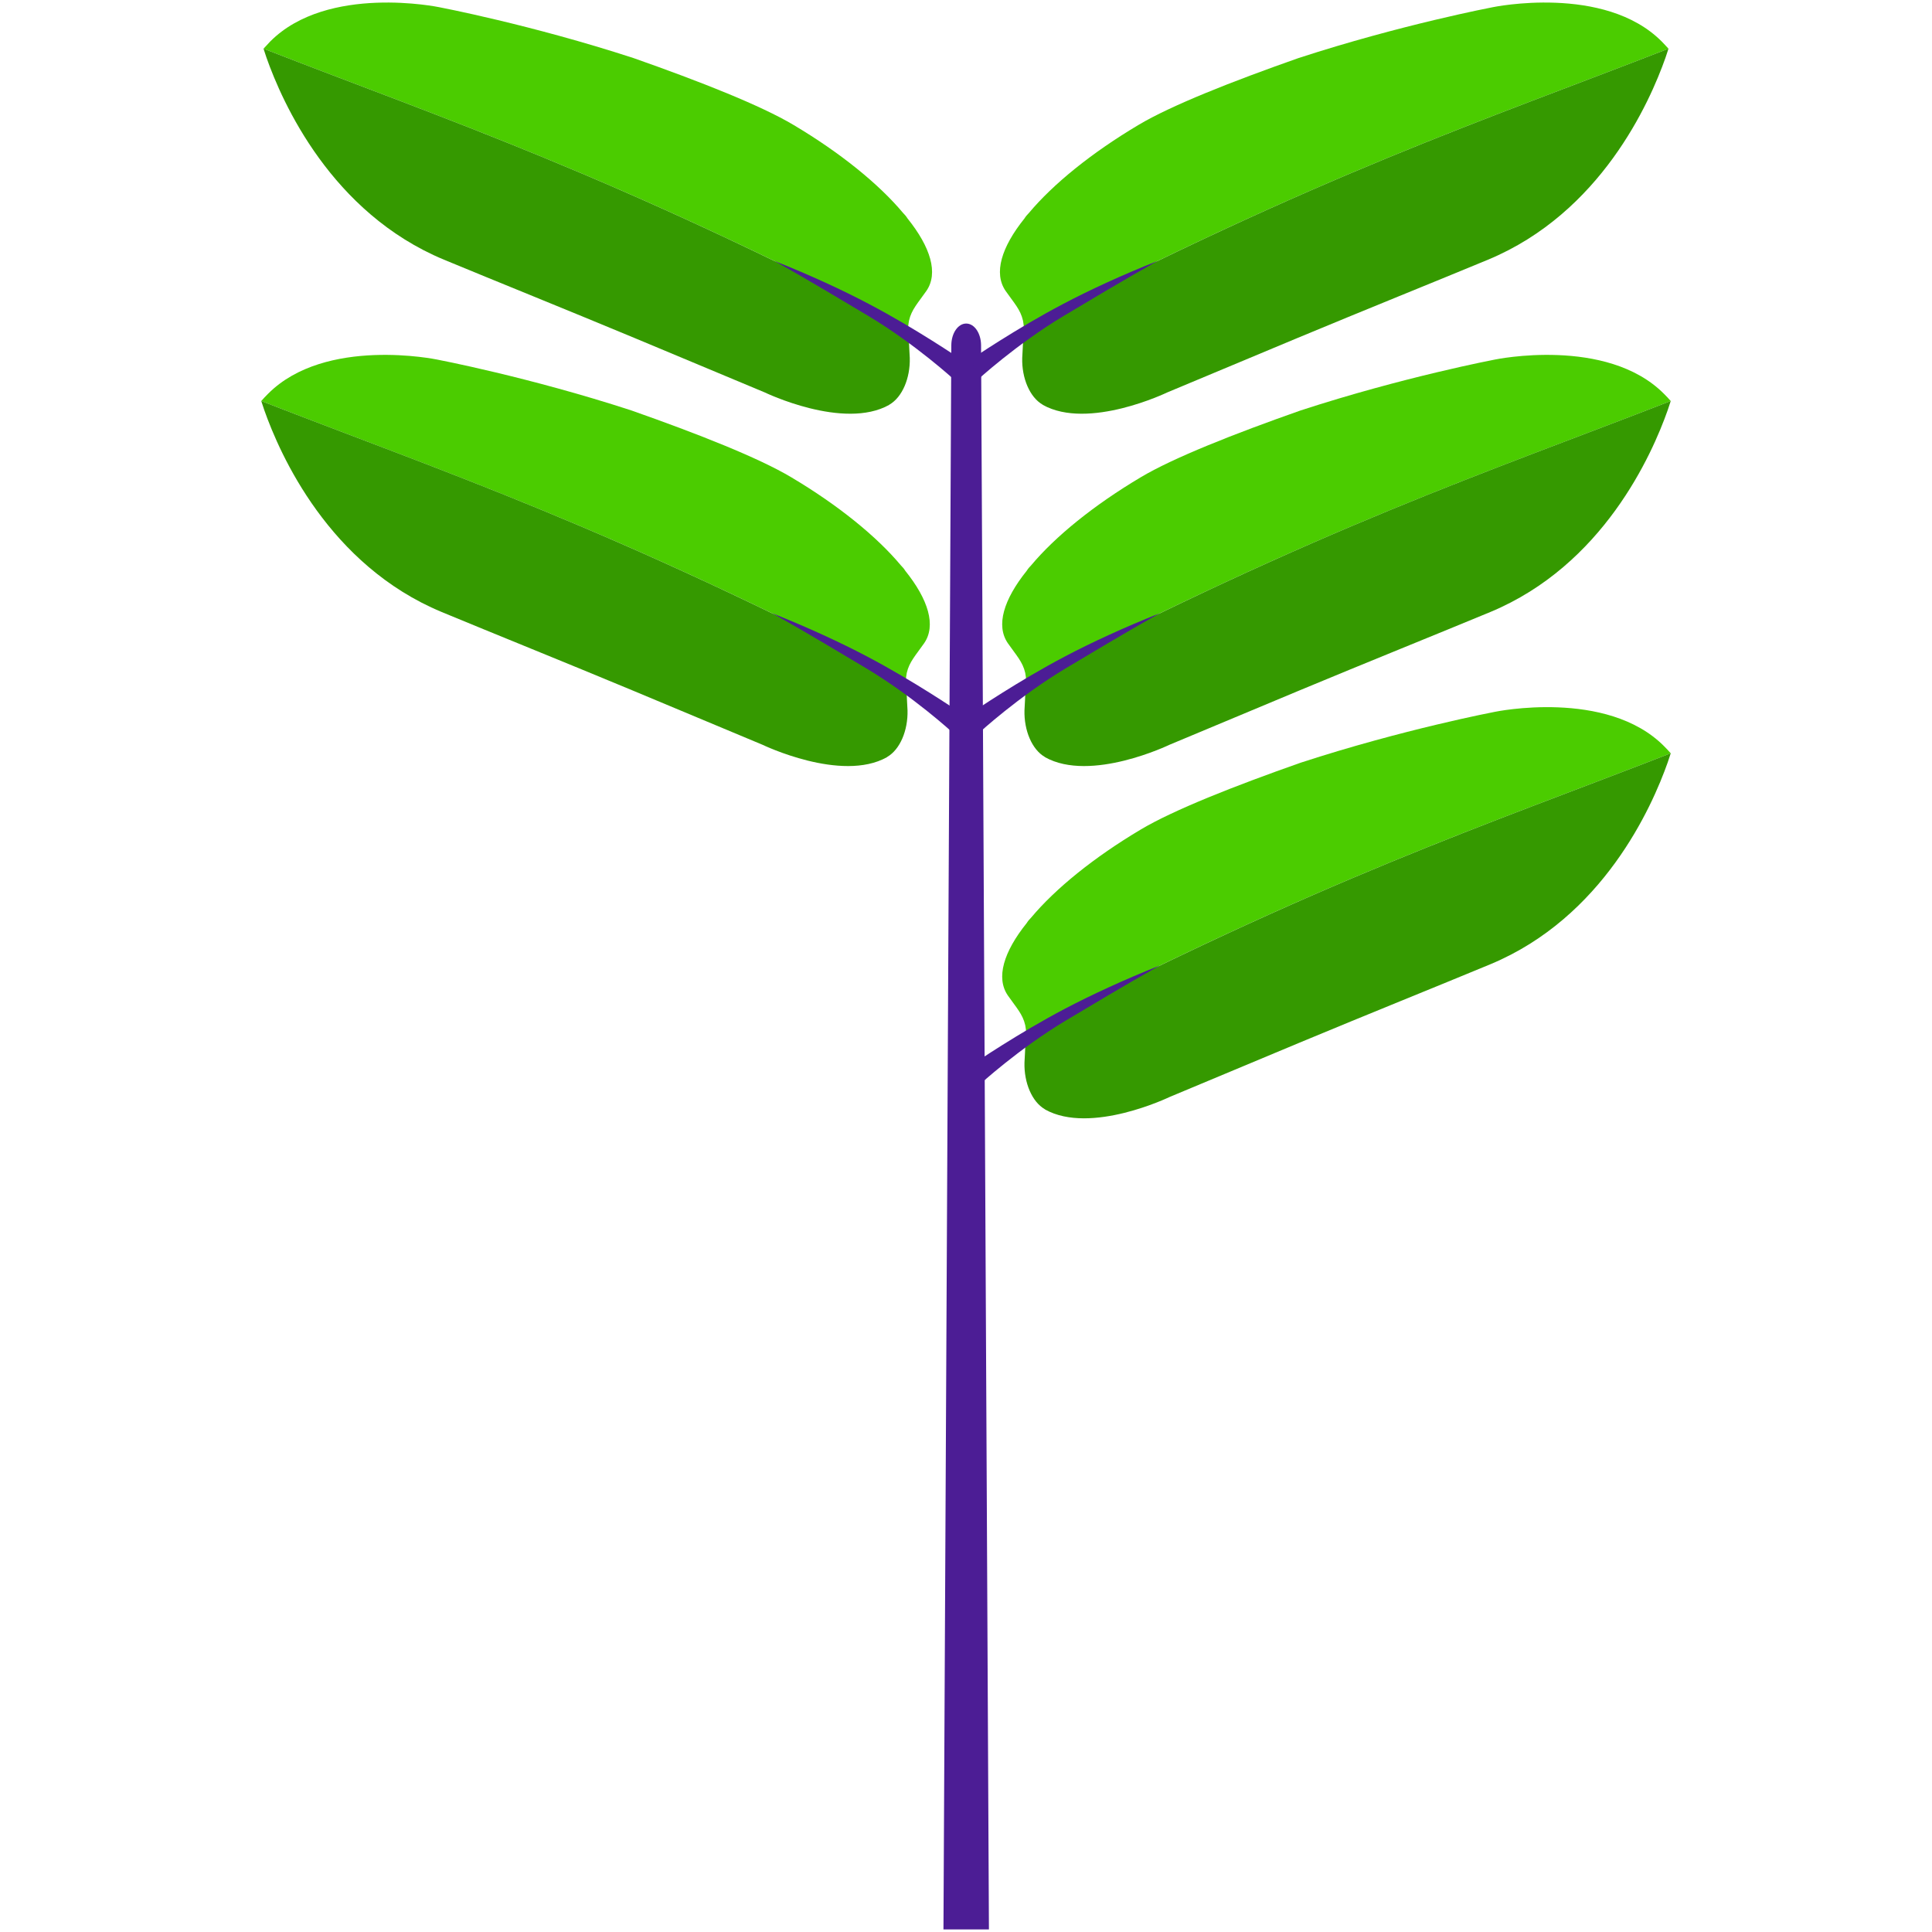
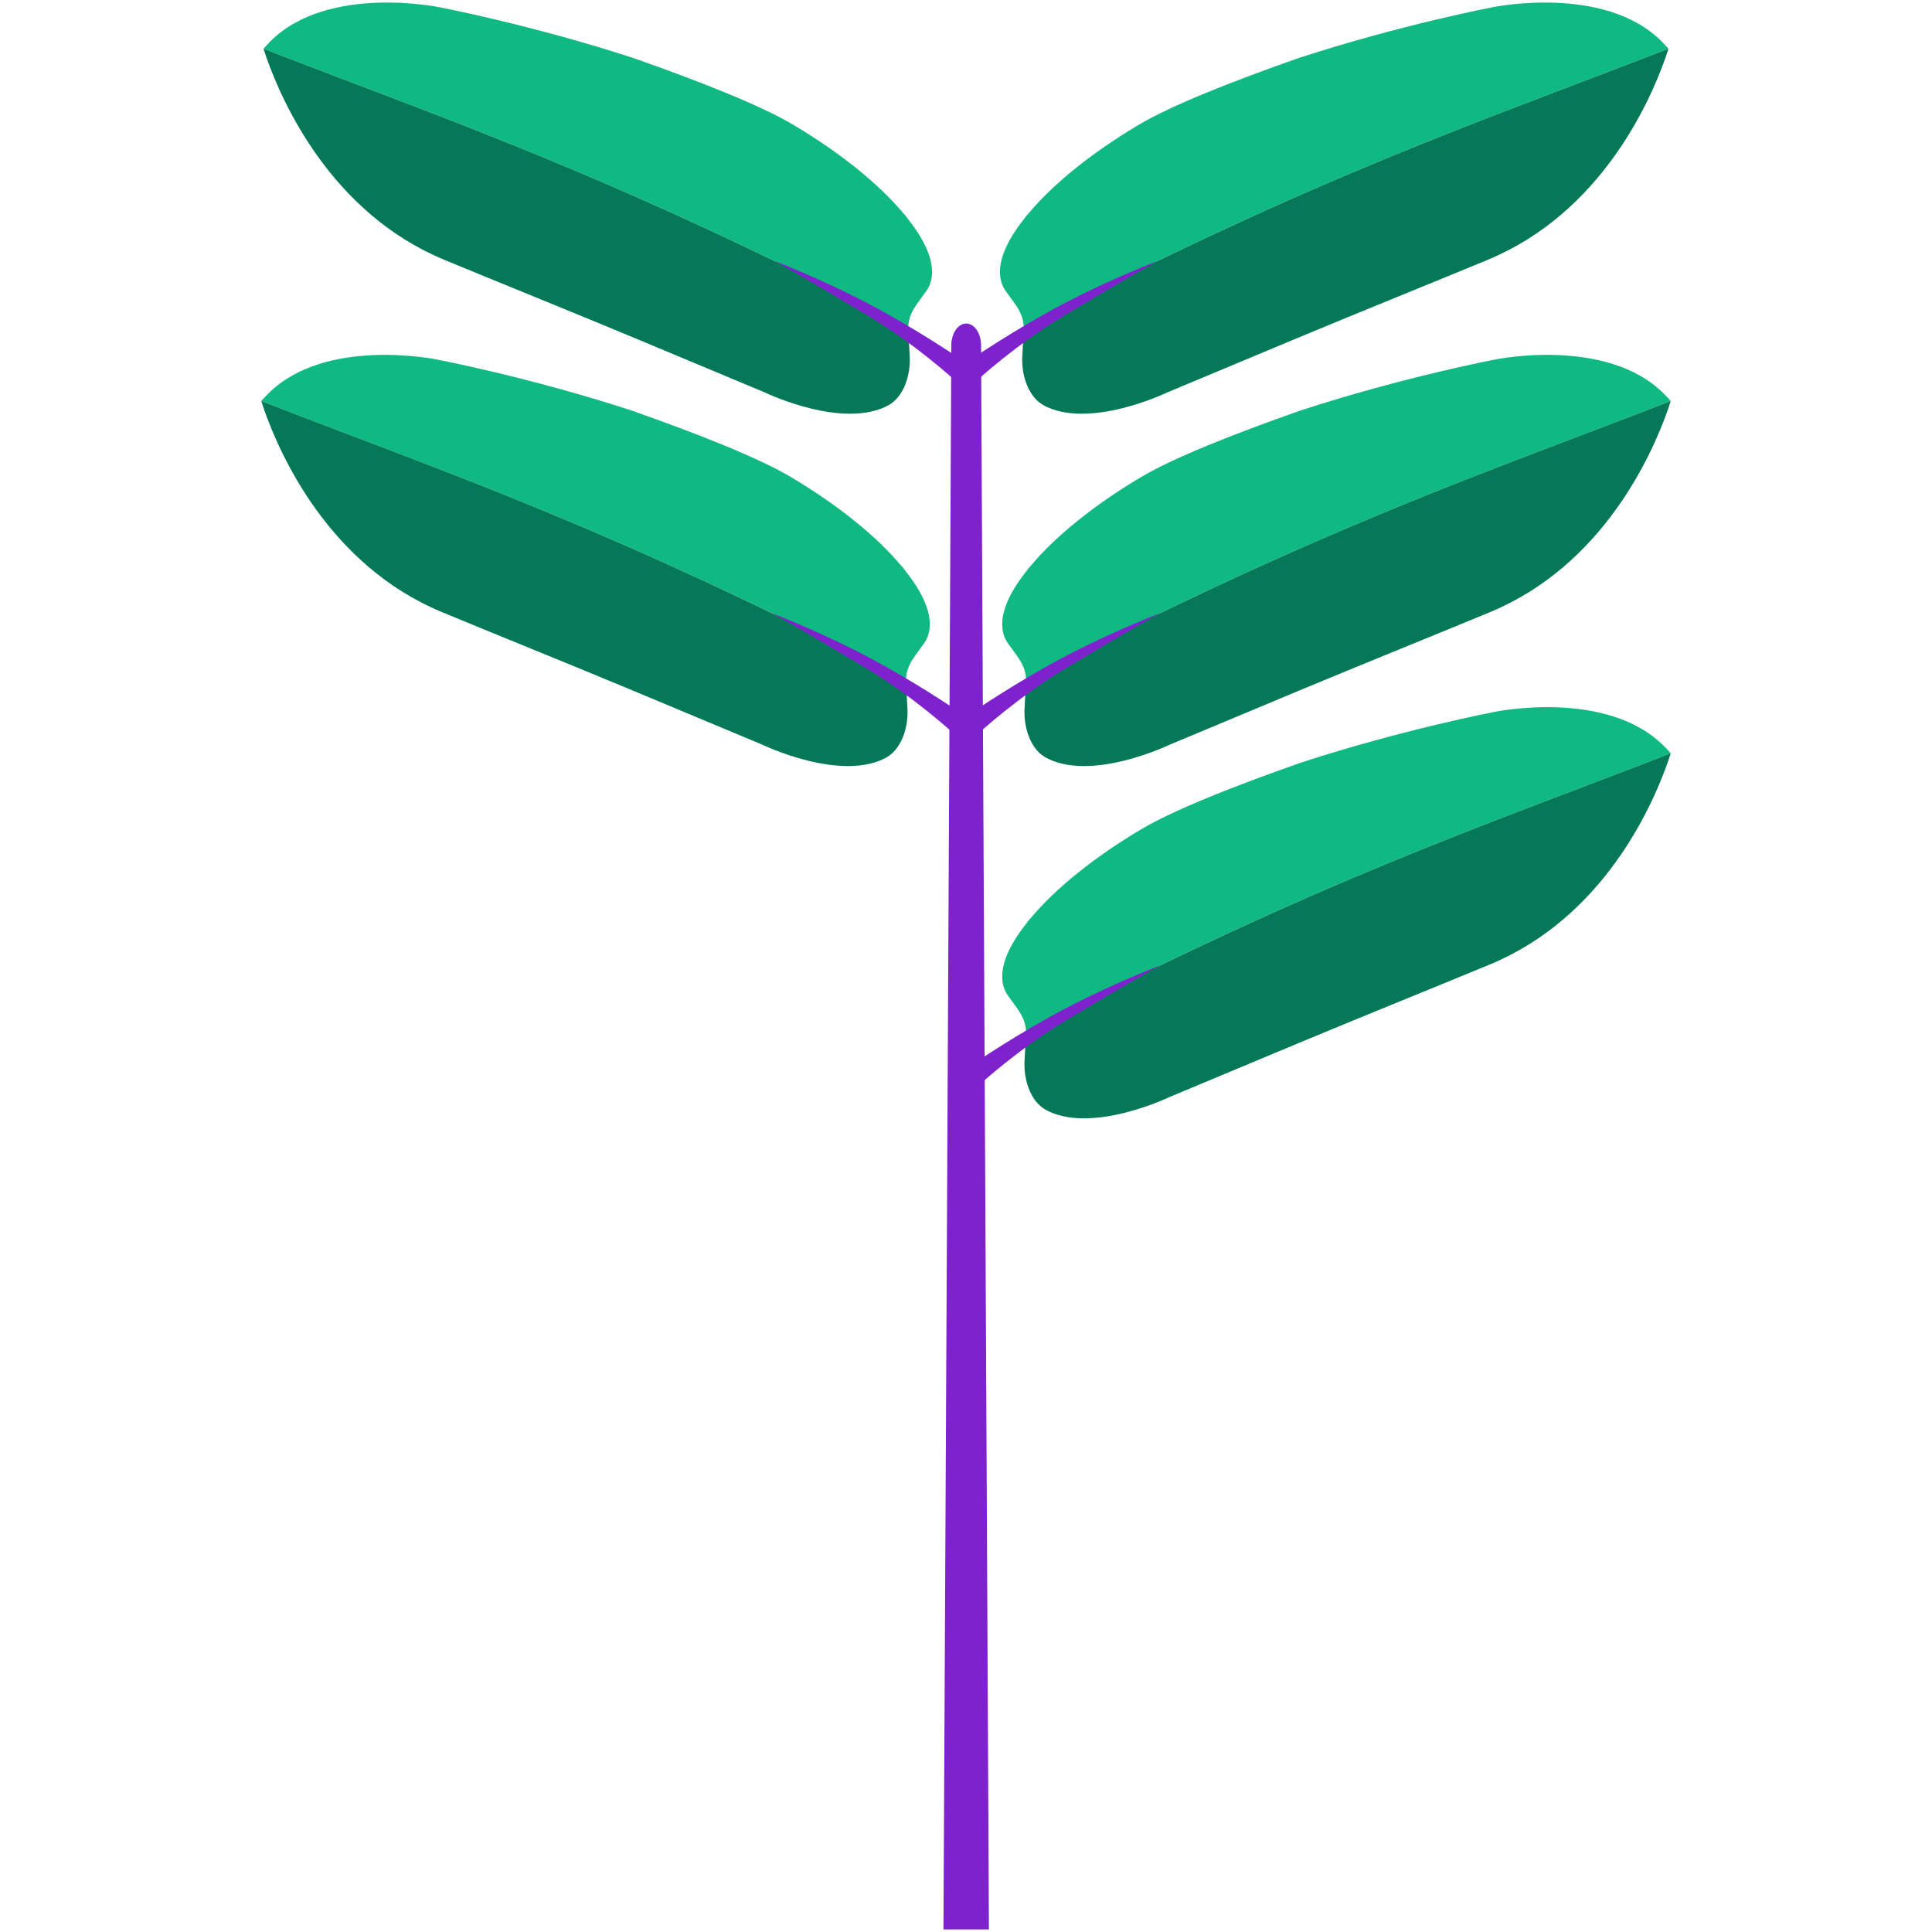
<svg xmlns="http://www.w3.org/2000/svg" version="1.1" id="Layer_1" x="0px" y="0px" viewBox="0 0 3000 3000" style="enable-background:new 0 0 3000 3000;" xml:space="preserve">
  <style type="text/css">
- 	.st0{fill:#4C1D95;}
- 	.st1{fill:#4BCC00;}
- 	.st2{fill:#359900;}
+ 	.st0{fill:#7e22ce;}
+ 	.st1{fill:#10b981;}
+ 	.st2{fill:#047857;}
</style>
  <g>
    <path class="st0" d="M1535.6,2996H1465l12.2-2460.1c0.2-18.6,10.4-33.5,23.1-33.5s22.9,14.9,23.1,33.5L1535.6,2996z" />
    <g>
      <path class="st1" d="M2590.8,75.6c-287.1,111.8-541.1,195-1000.8,433.9c-0.4-4.2-0.8-8.1-1.5-11.6c-3.9-17.3-13.9-27.4-27-46.2    c-18.9-27.4-6.6-67.8,29.3-112.5c1.9-3.1,4.2-5.8,6.9-8.5c37.4-44.7,97.1-93.3,170.3-136.8c50.5-30.1,144.9-67.4,248.2-103.7    c159.5-52,301.7-79,301.7-79s173.4-36.2,262.4,53.2C2583.8,67.9,2587.3,71.8,2590.8,75.6z" />
      <path class="st2" d="M2590.8,75.6c-1.2,3.9-2.7,8.5-4.6,13.9c-24.7,70.1-100.6,240.9-275.5,313.7    C2229,437.1,2119.9,481,2014.3,525c-115.6,48.2-201.9,84.4-201.9,84.4s-122.2,59-193.1,19.3c0-0.4-0.4-0.4-0.4-0.4    c-20-11.6-32.4-41.2-31.6-72.4c0.4-8.9,1.2-20.4,1.5-30.1c0.8-7.7,1.2-13.9,1.2-16.2C2049.7,270.6,2303.7,187.4,2590.8,75.6z" />
      <path class="st0" d="M1650.8,472c-72.8,38.2-141.4,85-141.4,85l7.9,33.5c0,0,60.6-55.8,134.5-100c37.9-22.5,88.2-53,145.8-85.4    C1741.1,427.5,1690.8,450.9,1650.8,472z" />
    </g>
    <g>
      <path class="st1" d="M2594.3,622.7c-287.1,111.8-541.1,195-1000.8,433.9c-0.4-4.2-0.8-8.1-1.5-11.6c-3.9-17.3-13.9-27.4-27-46.2    c-18.9-27.4-6.6-67.8,29.3-112.5c1.9-3.1,4.2-5.8,6.9-8.5c37.4-44.7,97.1-93.3,170.3-136.8c50.5-30.1,144.9-67.4,248.2-103.7    c159.5-52,301.7-79,301.7-79s173.4-36.2,262.4,53.2C2587.4,615,2590.9,618.8,2594.3,622.7z" />
      <path class="st2" d="M2594.3,622.7c-1.2,3.9-2.7,8.5-4.6,13.9c-24.7,70.1-100.6,240.9-275.5,313.7    c-81.7,33.9-190.8,77.8-296.4,121.8c-115.6,48.2-201.9,84.4-201.9,84.4s-122.2,59-193.1,19.3c0-0.4-0.4-0.4-0.4-0.4    c-20-11.6-32.4-41.2-31.6-72.4c0.4-8.9,1.2-20.4,1.5-30.1c0.8-7.7,1.2-13.9,1.2-16.2C2053.3,817.7,2307.2,734.4,2594.3,622.7z" />
      <path class="st0" d="M1654.3,1019c-72.8,38.2-141.4,85-141.4,85l7.9,33.5c0,0,60.6-55.8,134.5-100c37.9-22.5,88.2-53,145.8-85.4    C1744.7,974.6,1694.4,997.9,1654.3,1019z" />
    </g>
    <g>
      <path class="st1" d="M2594.3,1169.7c-287.1,111.8-541.1,195-1000.8,433.9c-0.4-4.2-0.8-8.1-1.5-11.6c-3.9-17.3-13.9-27.4-27-46.2    c-18.9-27.4-6.6-67.8,29.3-112.5c1.9-3.1,4.2-5.8,6.9-8.5c37.4-44.7,97.1-93.3,170.3-136.8c50.5-30.1,144.9-67.4,248.2-103.7    c159.5-52,301.7-79,301.7-79s173.4-36.2,262.4,53.2C2587.4,1162,2590.9,1165.9,2594.3,1169.7z" />
      <path class="st2" d="M2594.3,1169.7c-1.2,3.9-2.7,8.5-4.6,13.9c-24.7,70.1-100.6,240.9-275.5,313.7    c-81.7,33.9-190.8,77.8-296.4,121.8c-115.6,48.2-201.9,84.4-201.9,84.4s-122.2,59-193.1,19.3c0-0.4-0.4-0.4-0.4-0.4    c-20-11.6-32.4-41.2-31.6-72.4c0.4-8.9,1.2-20.4,1.5-30.1c0.8-7.7,1.2-13.9,1.2-16.2C2053.3,1364.7,2307.2,1281.5,2594.3,1169.7z" />
      <path class="st0" d="M1654.3,1566c-72.8,38.2-141.4,85-141.4,85l7.9,33.5c0,0,60.6-55.8,134.5-100c37.9-22.5,88.2-53,145.8-85.4    C1744.7,1521.6,1694.4,1545,1654.3,1566z" />
    </g>
    <g>
      <path class="st1" d="M409.2,75.6c287.1,111.8,541.1,195,1000.8,433.9c0.4-4.2,0.8-8.1,1.5-11.6c3.9-17.3,13.9-27.4,27-46.2    c18.9-27.4,6.6-67.8-29.3-112.5c-1.9-3.1-4.2-5.8-6.9-8.5c-37.4-44.7-97.1-93.3-170.3-136.8c-50.5-30.1-144.9-67.4-248.2-103.7    c-159.5-52-301.7-79-301.7-79S508.6-25,419.6,64.4C416.2,67.9,412.7,71.8,409.2,75.6z" />
      <path class="st2" d="M409.2,75.6c1.2,3.9,2.7,8.5,4.6,13.9c24.7,70.1,100.6,240.9,275.5,313.7C771.1,437.1,880.1,481,985.7,525    c115.6,48.2,201.9,84.4,201.9,84.4s122.2,59,193.1,19.3c0-0.4,0.4-0.4,0.4-0.4c20-11.6,32.4-41.2,31.6-72.4    c-0.4-8.9-1.2-20.4-1.5-30.1c-0.8-7.7-1.2-13.9-1.2-16.2C950.3,270.6,696.3,187.4,409.2,75.6z" />
      <path class="st0" d="M1349.2,472c72.8,38.2,141.4,85,141.4,85l-7.9,33.5c0,0-60.6-55.8-134.5-100c-37.9-22.5-88.2-53-145.8-85.4    C1258.9,427.5,1309.2,450.9,1349.2,472z" />
    </g>
    <g>
      <path class="st1" d="M405.7,622.7c287.1,111.8,541.1,195,1000.8,433.9c0.4-4.2,0.8-8.1,1.5-11.6c3.9-17.3,13.9-27.4,27-46.2    c18.9-27.4,6.6-67.8-29.3-112.5c-1.9-3.1-4.2-5.8-6.9-8.5c-37.4-44.7-97.1-93.3-170.3-136.8c-50.5-30.1-144.9-67.4-248.2-103.7    c-159.5-52-301.7-79-301.7-79s-173.4-36.2-262.4,53.2C412.6,615,409.1,618.8,405.7,622.7z" />
      <path class="st2" d="M405.7,622.7c1.2,3.9,2.7,8.5,4.6,13.9c24.7,70.1,100.6,240.9,275.5,313.7c81.7,33.9,190.8,77.8,296.4,121.8    c115.6,48.2,201.9,84.4,201.9,84.4s122.2,59,193.1,19.3c0-0.4,0.4-0.4,0.4-0.4c20-11.6,32.4-41.2,31.6-72.4    c-0.4-8.9-1.2-20.4-1.5-30.1c-0.8-7.7-1.2-13.9-1.2-16.2C946.7,817.7,692.8,734.4,405.7,622.7z" />
      <path class="st0" d="M1345.7,1019c72.8,38.2,141.4,85,141.4,85l-7.9,33.5c0,0-60.6-55.8-134.5-100c-37.9-22.5-88.2-53-145.8-85.4    C1255.3,974.6,1305.6,997.9,1345.7,1019z" />
    </g>
  </g>
</svg>
